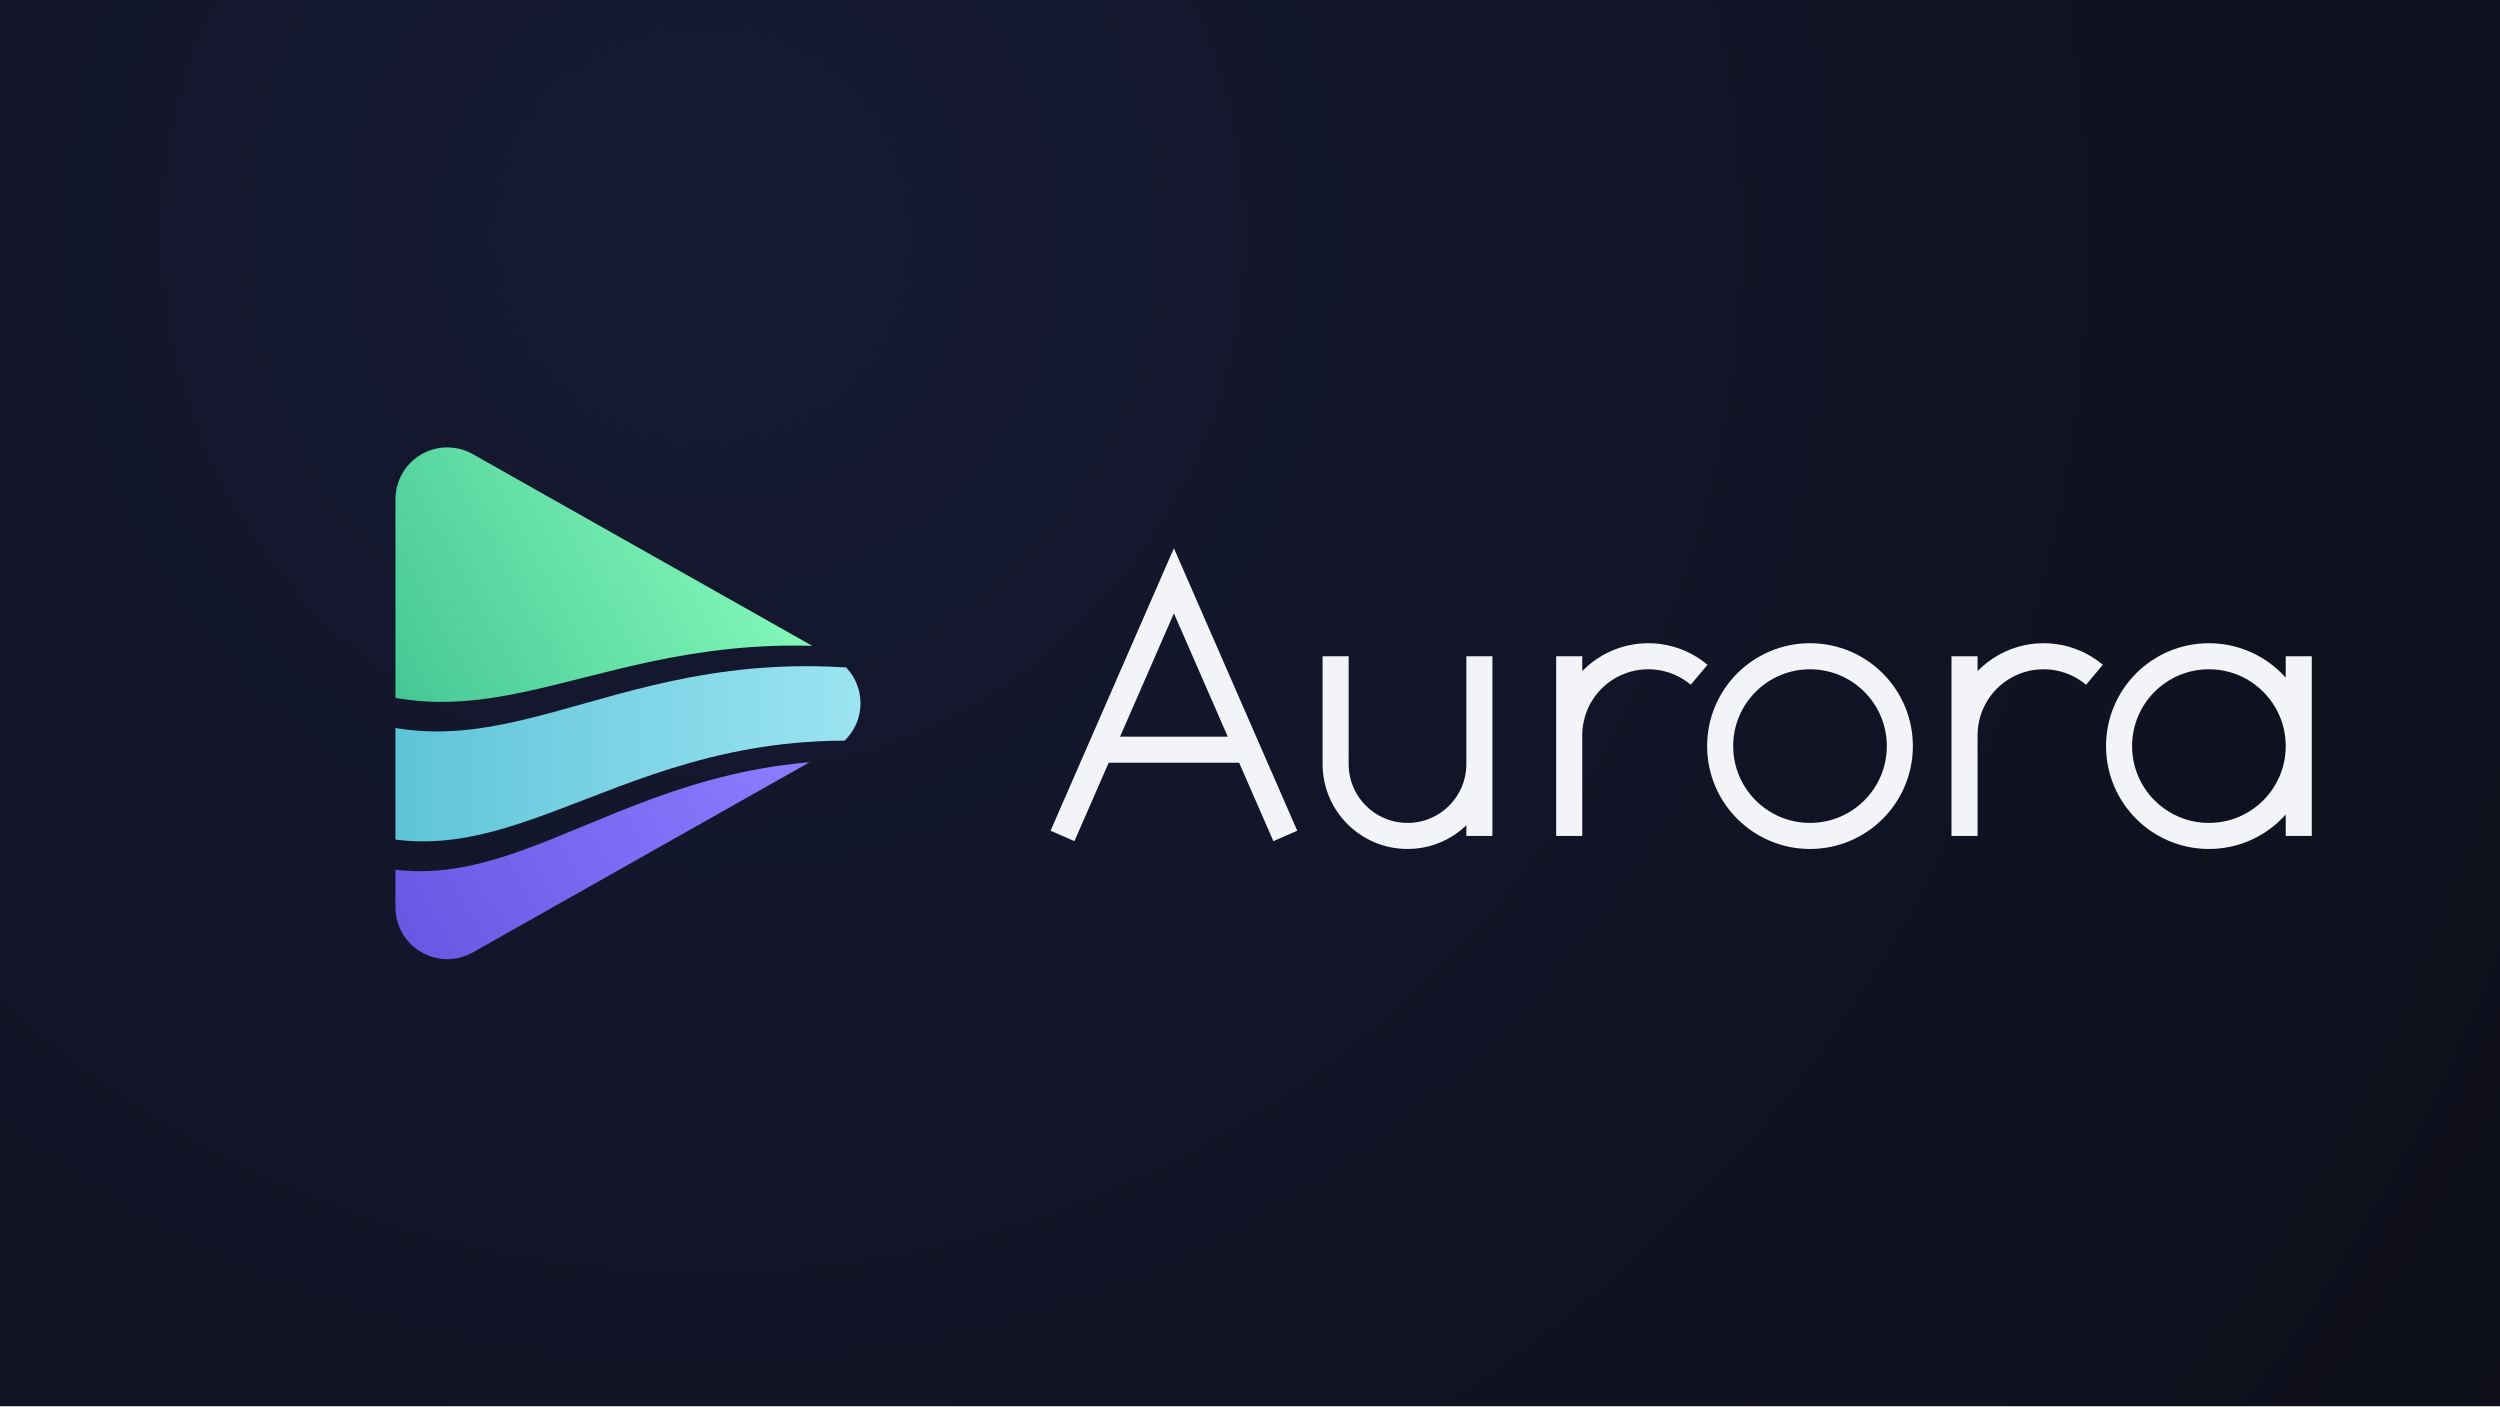
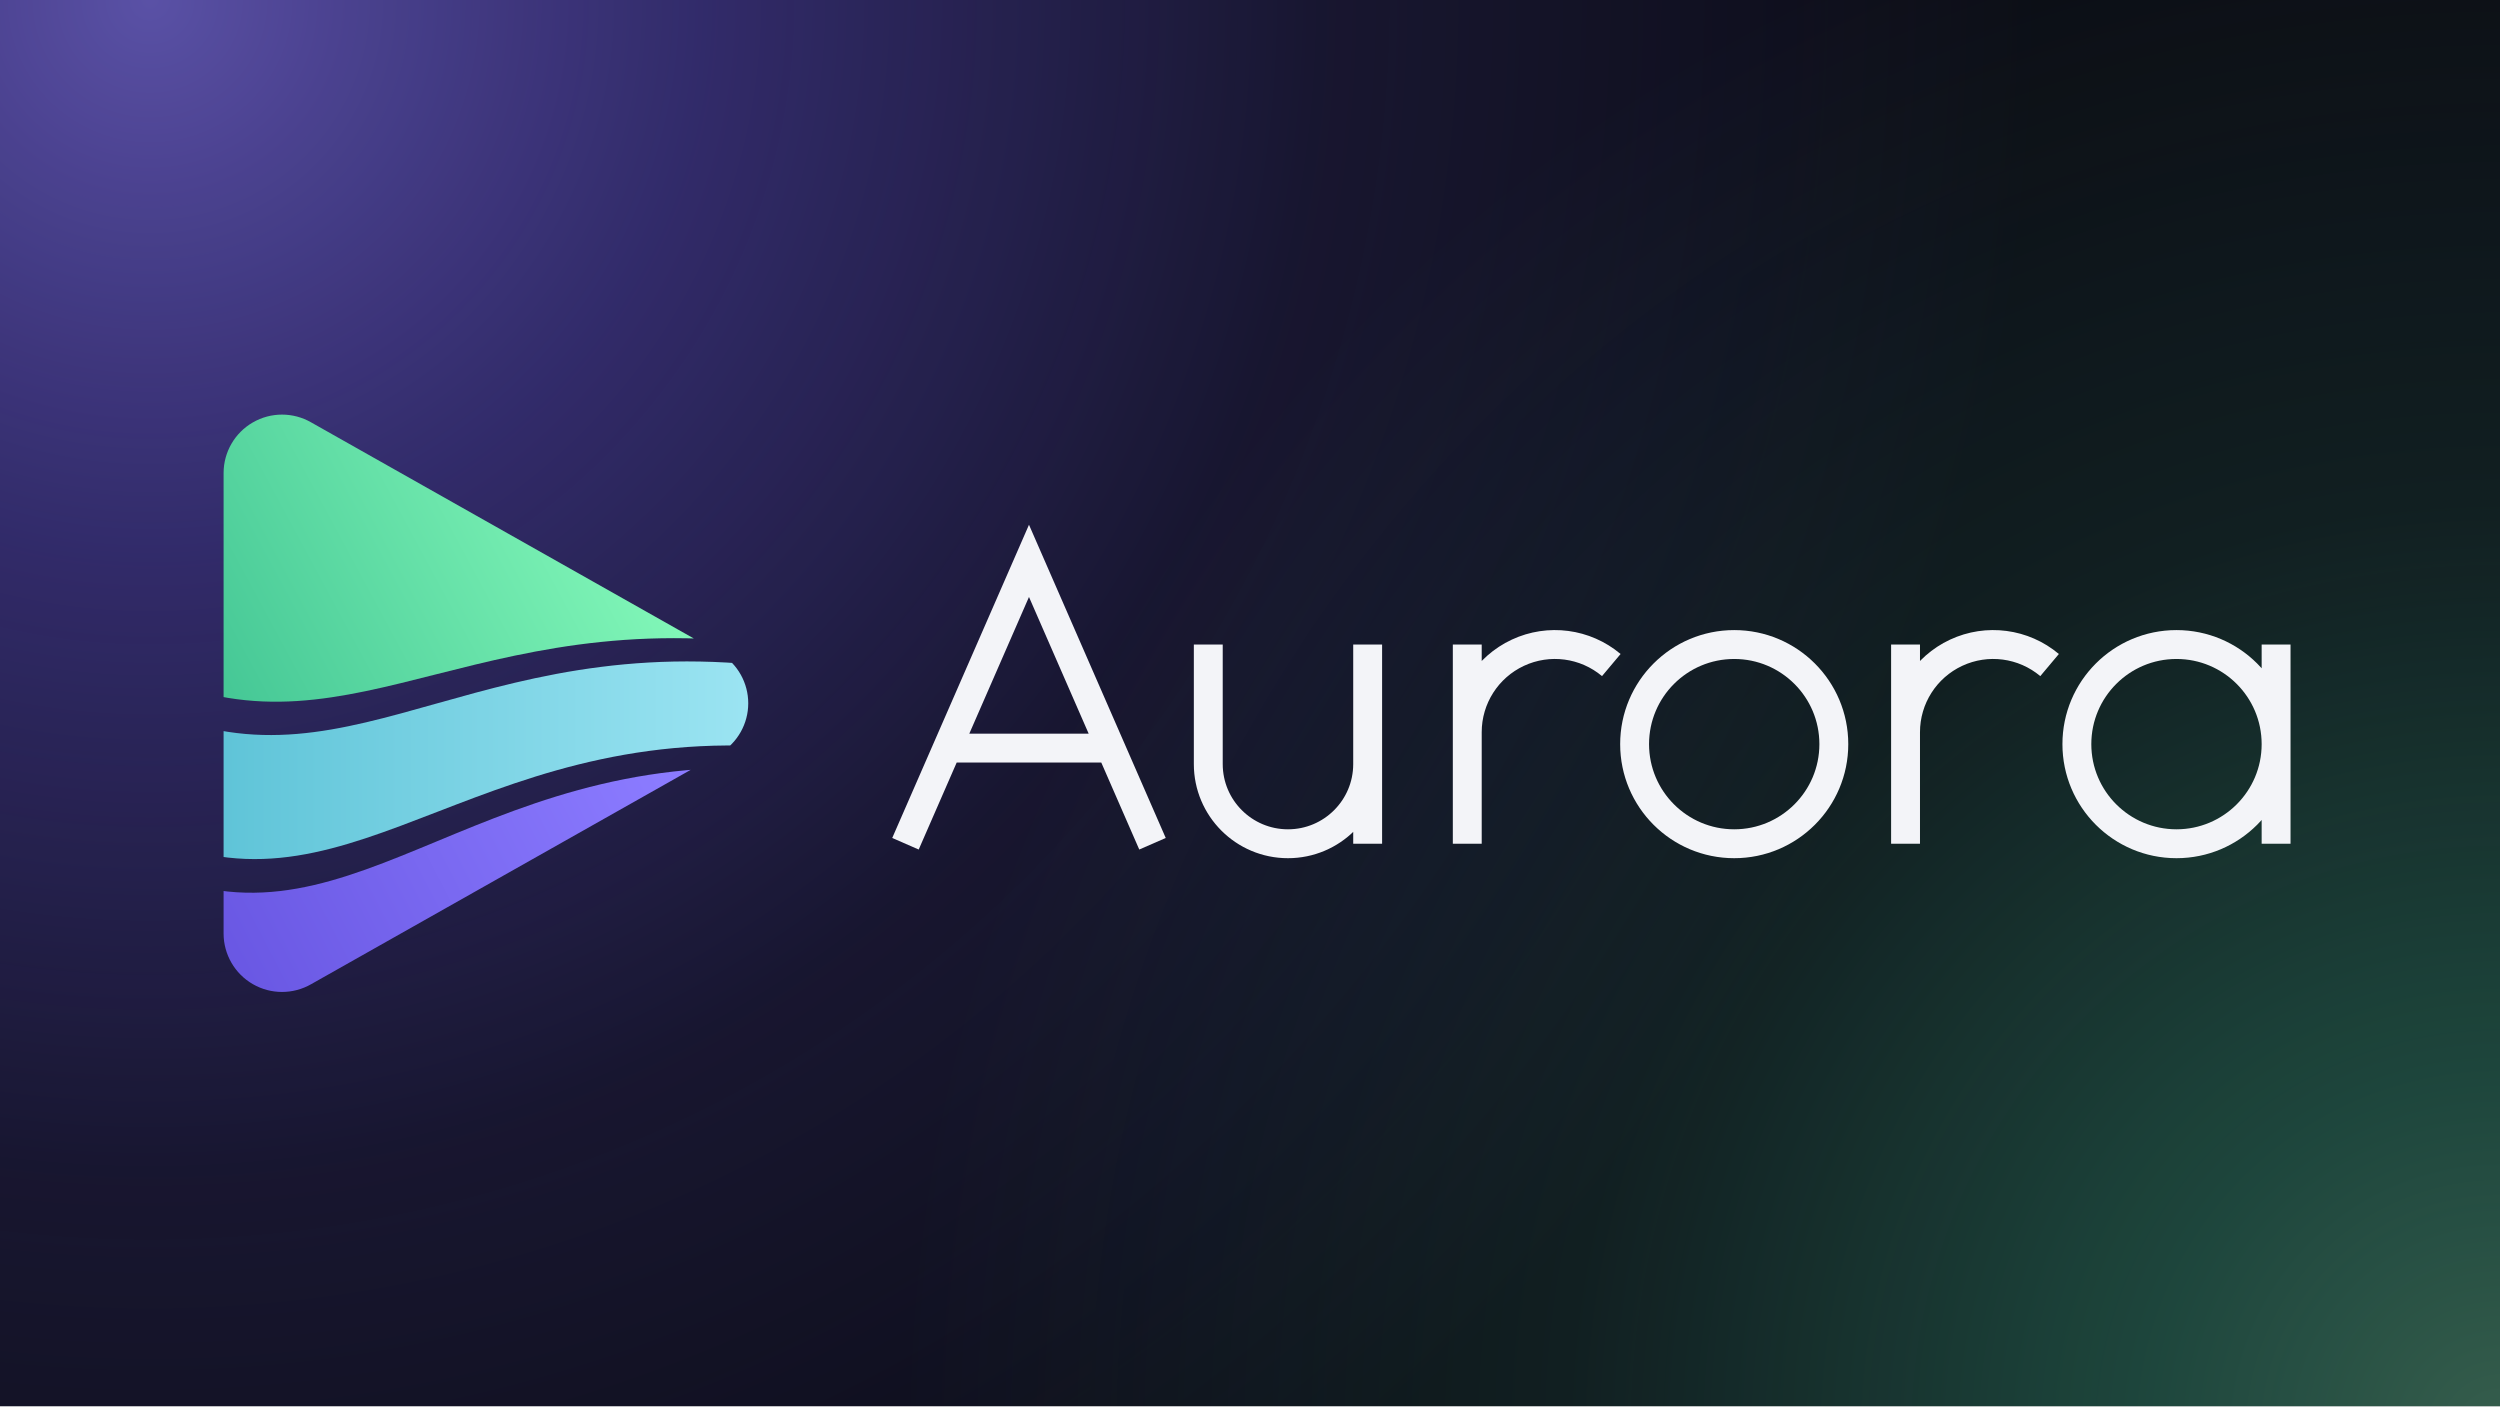
<svg xmlns="http://www.w3.org/2000/svg" viewBox="0 0 320 180">
  <defs>
-     <radialGradient id="tile" gradientUnits="userSpaceOnUse" cx="90" cy="30" r="330">
-       <stop offset="0" stop-color="#161a33" />
-       <stop offset="1" stop-color="#0b0c14" />
+     <radialGradient id="gv" gradientUnits="userSpaceOnUse" cx="19.2" cy="0" r="242.3">
+       <stop offset="0" stop-color="#8b7bff" stop-opacity="0.620" />
+       <stop offset=".3" stop-color="#6856e2" stop-opacity="0.409" />
+       <stop offset=".62" stop-color="#6856e2" stop-opacity="0.136" />
+       <stop offset="1" stop-color="#6856e2" stop-opacity="0.000" />
+     </radialGradient>
+     <radialGradient id="gn" gradientUnits="userSpaceOnUse" cx="320" cy="183.6" r="205.6">
+       <stop offset="0" stop-color="#8cffbe" stop-opacity="0.336" />
+       <stop offset=".22" stop-color="#46c896" stop-opacity="0.311" />
+       <stop offset=".58" stop-color="#46c896" stop-opacity="0.101" />
+       <stop offset="1" stop-color="#46c896" stop-opacity="0.000" />
    </radialGradient>
    <linearGradient id="a" gradientUnits="userSpaceOnUse" x1="140" y1="250" x2="400" y2="110">
      <stop offset="0" stop-color="#46c896" />
      <stop offset="1" stop-color="#8cffbe" />
    </linearGradient>
    <linearGradient id="b" gradientUnits="userSpaceOnUse" x1="136" y1="0" x2="440" y2="0">
      <stop offset="0" stop-color="#5fc4d8" />
      <stop offset="1" stop-color="#9be4f2" />
    </linearGradient>
    <linearGradient id="c" gradientUnits="userSpaceOnUse" x1="140" y1="430" x2="390" y2="300">
      <stop offset="0" stop-color="#6856e2" />
      <stop offset="1" stop-color="#8b7bff" />
    </linearGradient>
    <clipPath id="k">
      <path d="M136 122A34 34 0 0 1 187 92.6L425 227A34 34 0 0 1 425 285L187 419.4A34 34 0 0 1 136 390Z" />
    </clipPath>
  </defs>
-   <rect width="320" height="180" fill="url(#tile)" />
-   <g transform="translate(24.1 40.1) scale(0.195)">
+   <rect width="320" height="180" fill="#0b0c14" />
+   <rect width="320" height="180" fill="url(#gv)" />
+   <rect width="320" height="180" fill="url(#gn)" />
+   <g transform="translate(-1.3 33.7) scale(0.22)">
    <g clip-path="url(#k)">
      <path fill="url(#a)" d="M96 240C214 292 288 190 480 226V60H96Z" />
      <path fill="url(#b)" d="M96 260C214 312 288 204.7 480 238.3V283.7C288 259.3 214 386 96 334Z" />
      <path fill="url(#c)" d="M96 354C214 406 288 274 480 296V452H96Z" />
    </g>
  </g>
-   <g transform="translate(136 107) scale(0.23)" fill="none" stroke="#f3f4f8" stroke-width="14.5" stroke-linejoin="miter" stroke-miterlimit="8">
+   <g transform="translate(115.9 108) scale(0.255)" fill="none" stroke="#f3f4f8" stroke-width="14.5" stroke-linejoin="miter" stroke-miterlimit="8">
    <path transform="translate(0 0)" d="M0 0L62 -142L124 0M25 -48H99" />
    <path transform="translate(152 0)" d="M0 -100V-40A40 40 0 0 0 80 -40M80 -100V0" />
    <path transform="translate(282 0)" d="M0 -100V0M0 -56A44 44 0 0 1 72.3 -89.7" />
    <path transform="translate(366 0)" d="M0 -50A50 50 0 1 0 100 -50A50 50 0 1 0 0 -50Z" />
    <path transform="translate(502 0)" d="M0 -100V0M0 -56A44 44 0 0 1 72.3 -89.7" />
    <path transform="translate(588 0)" d="M0 -50A50 50 0 1 0 100 -50A50 50 0 1 0 0 -50ZM100 -100V0" />
  </g>
</svg>
